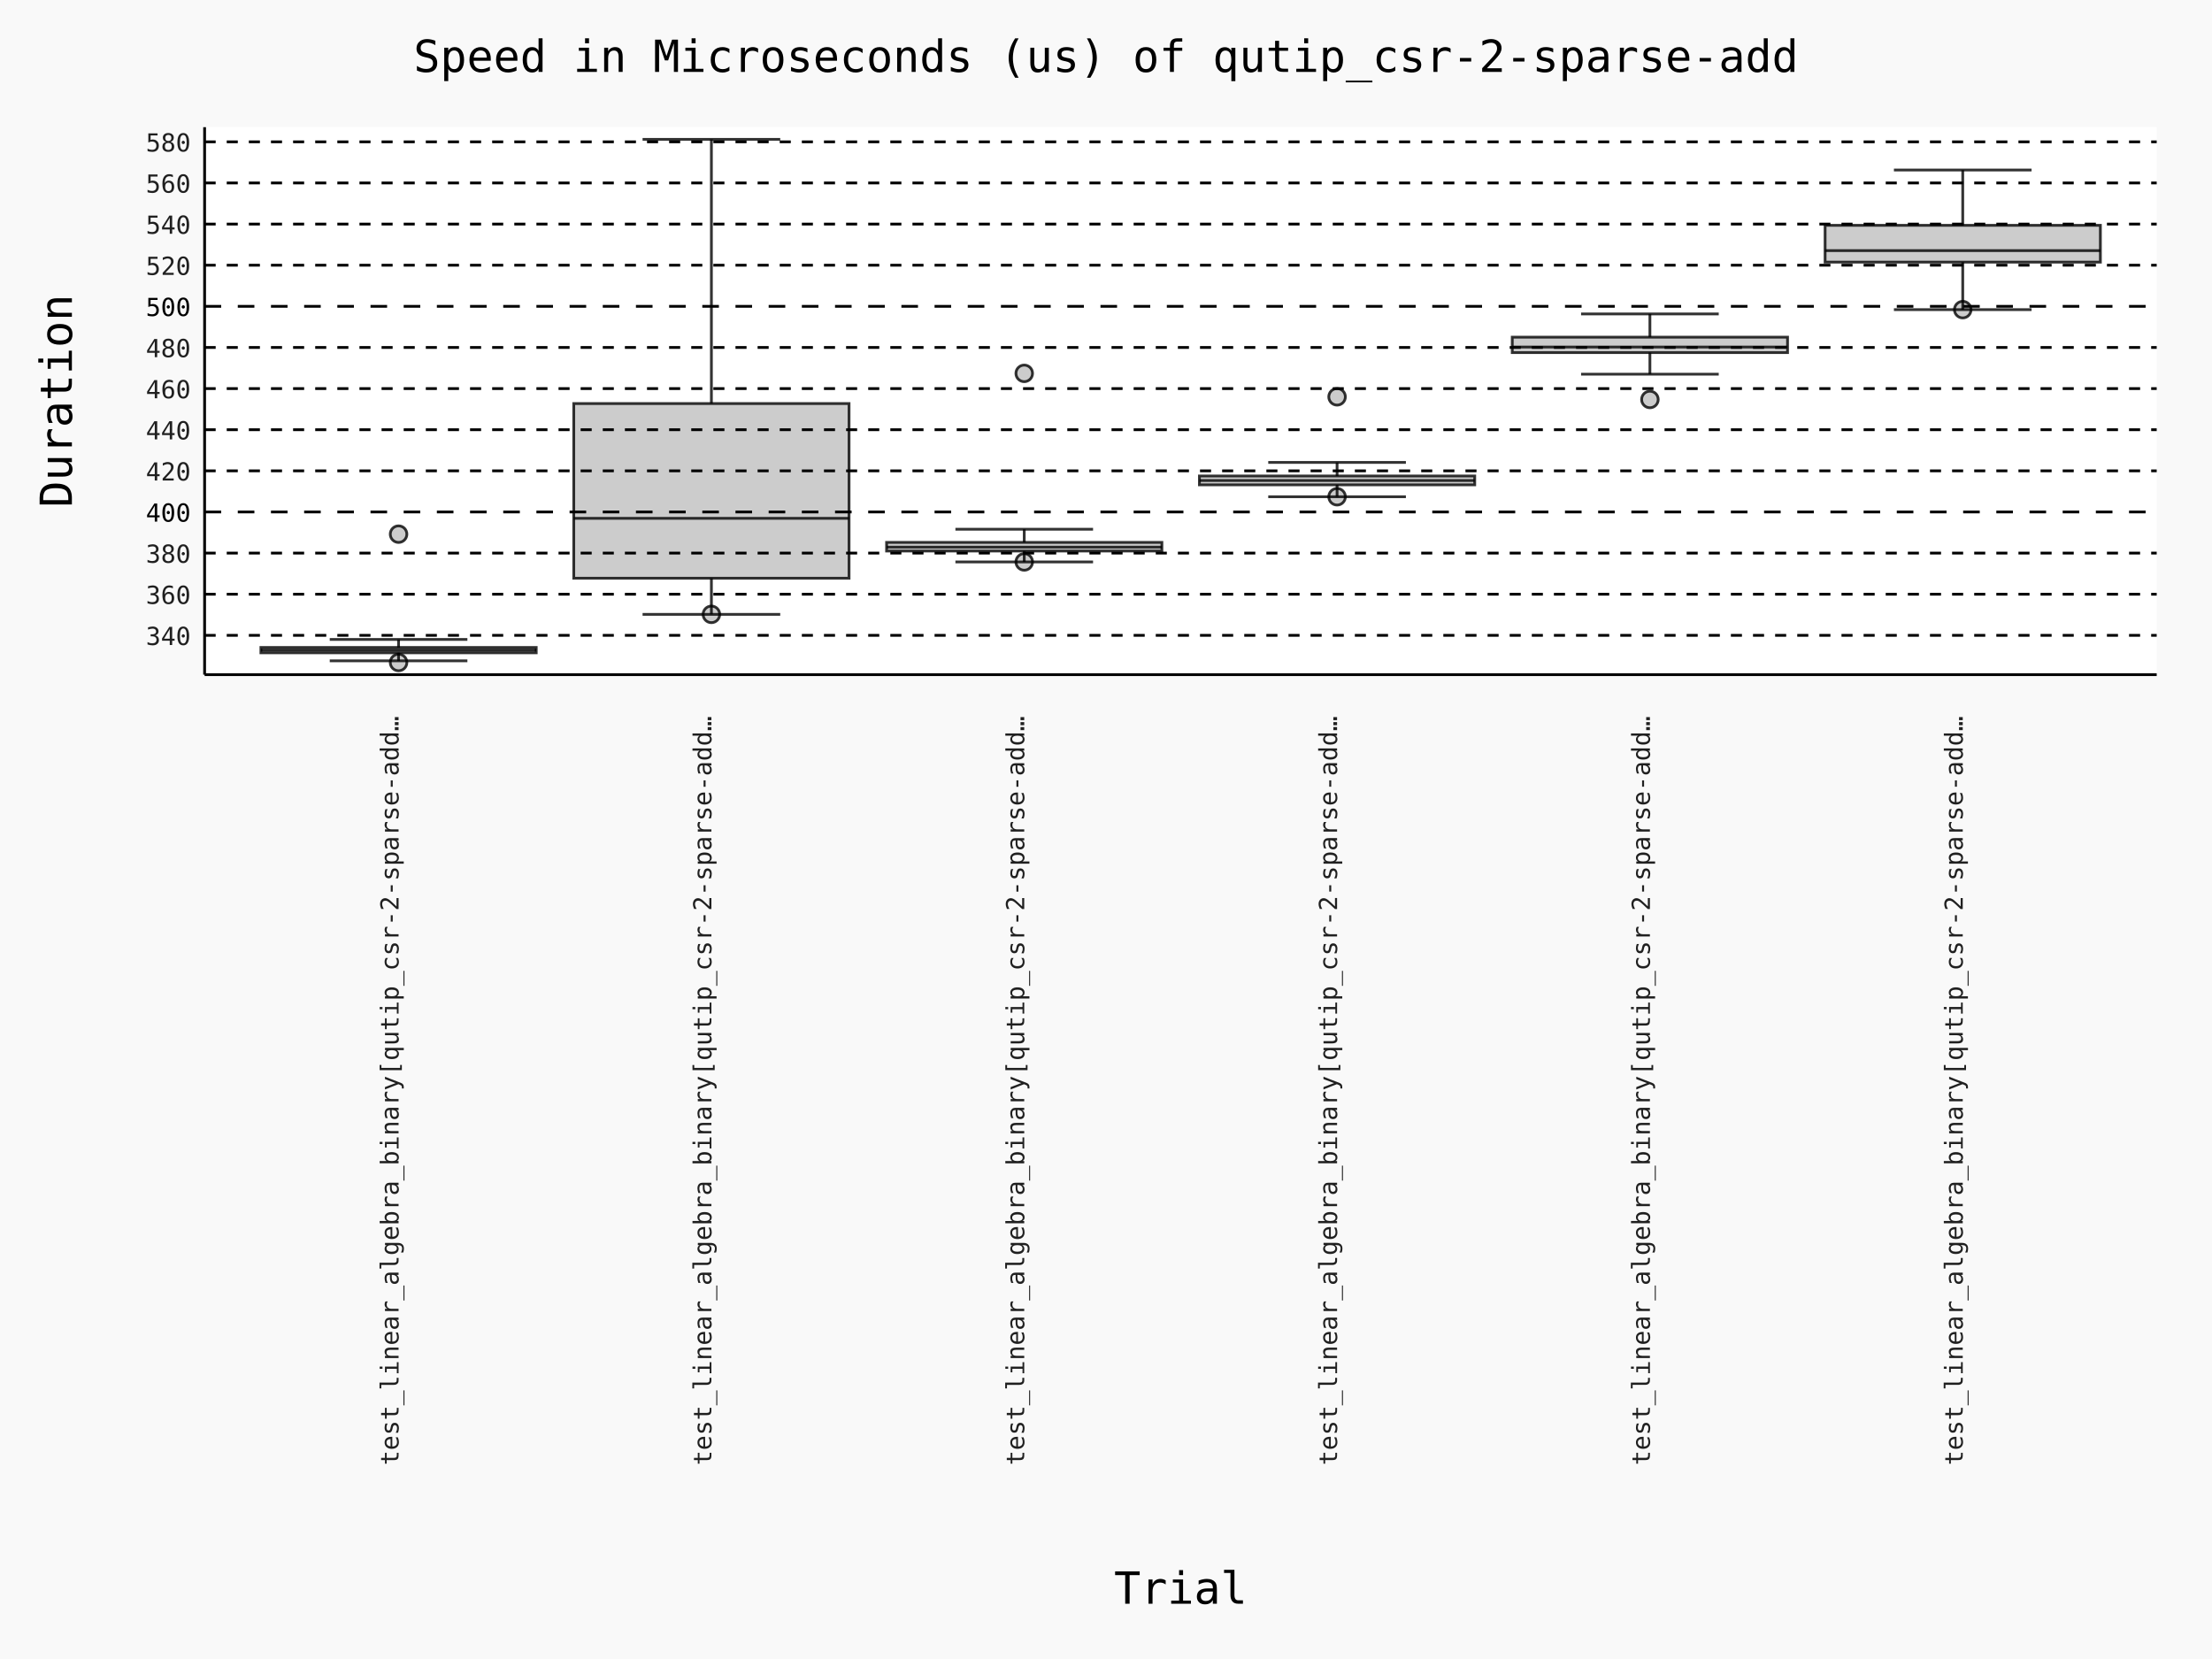
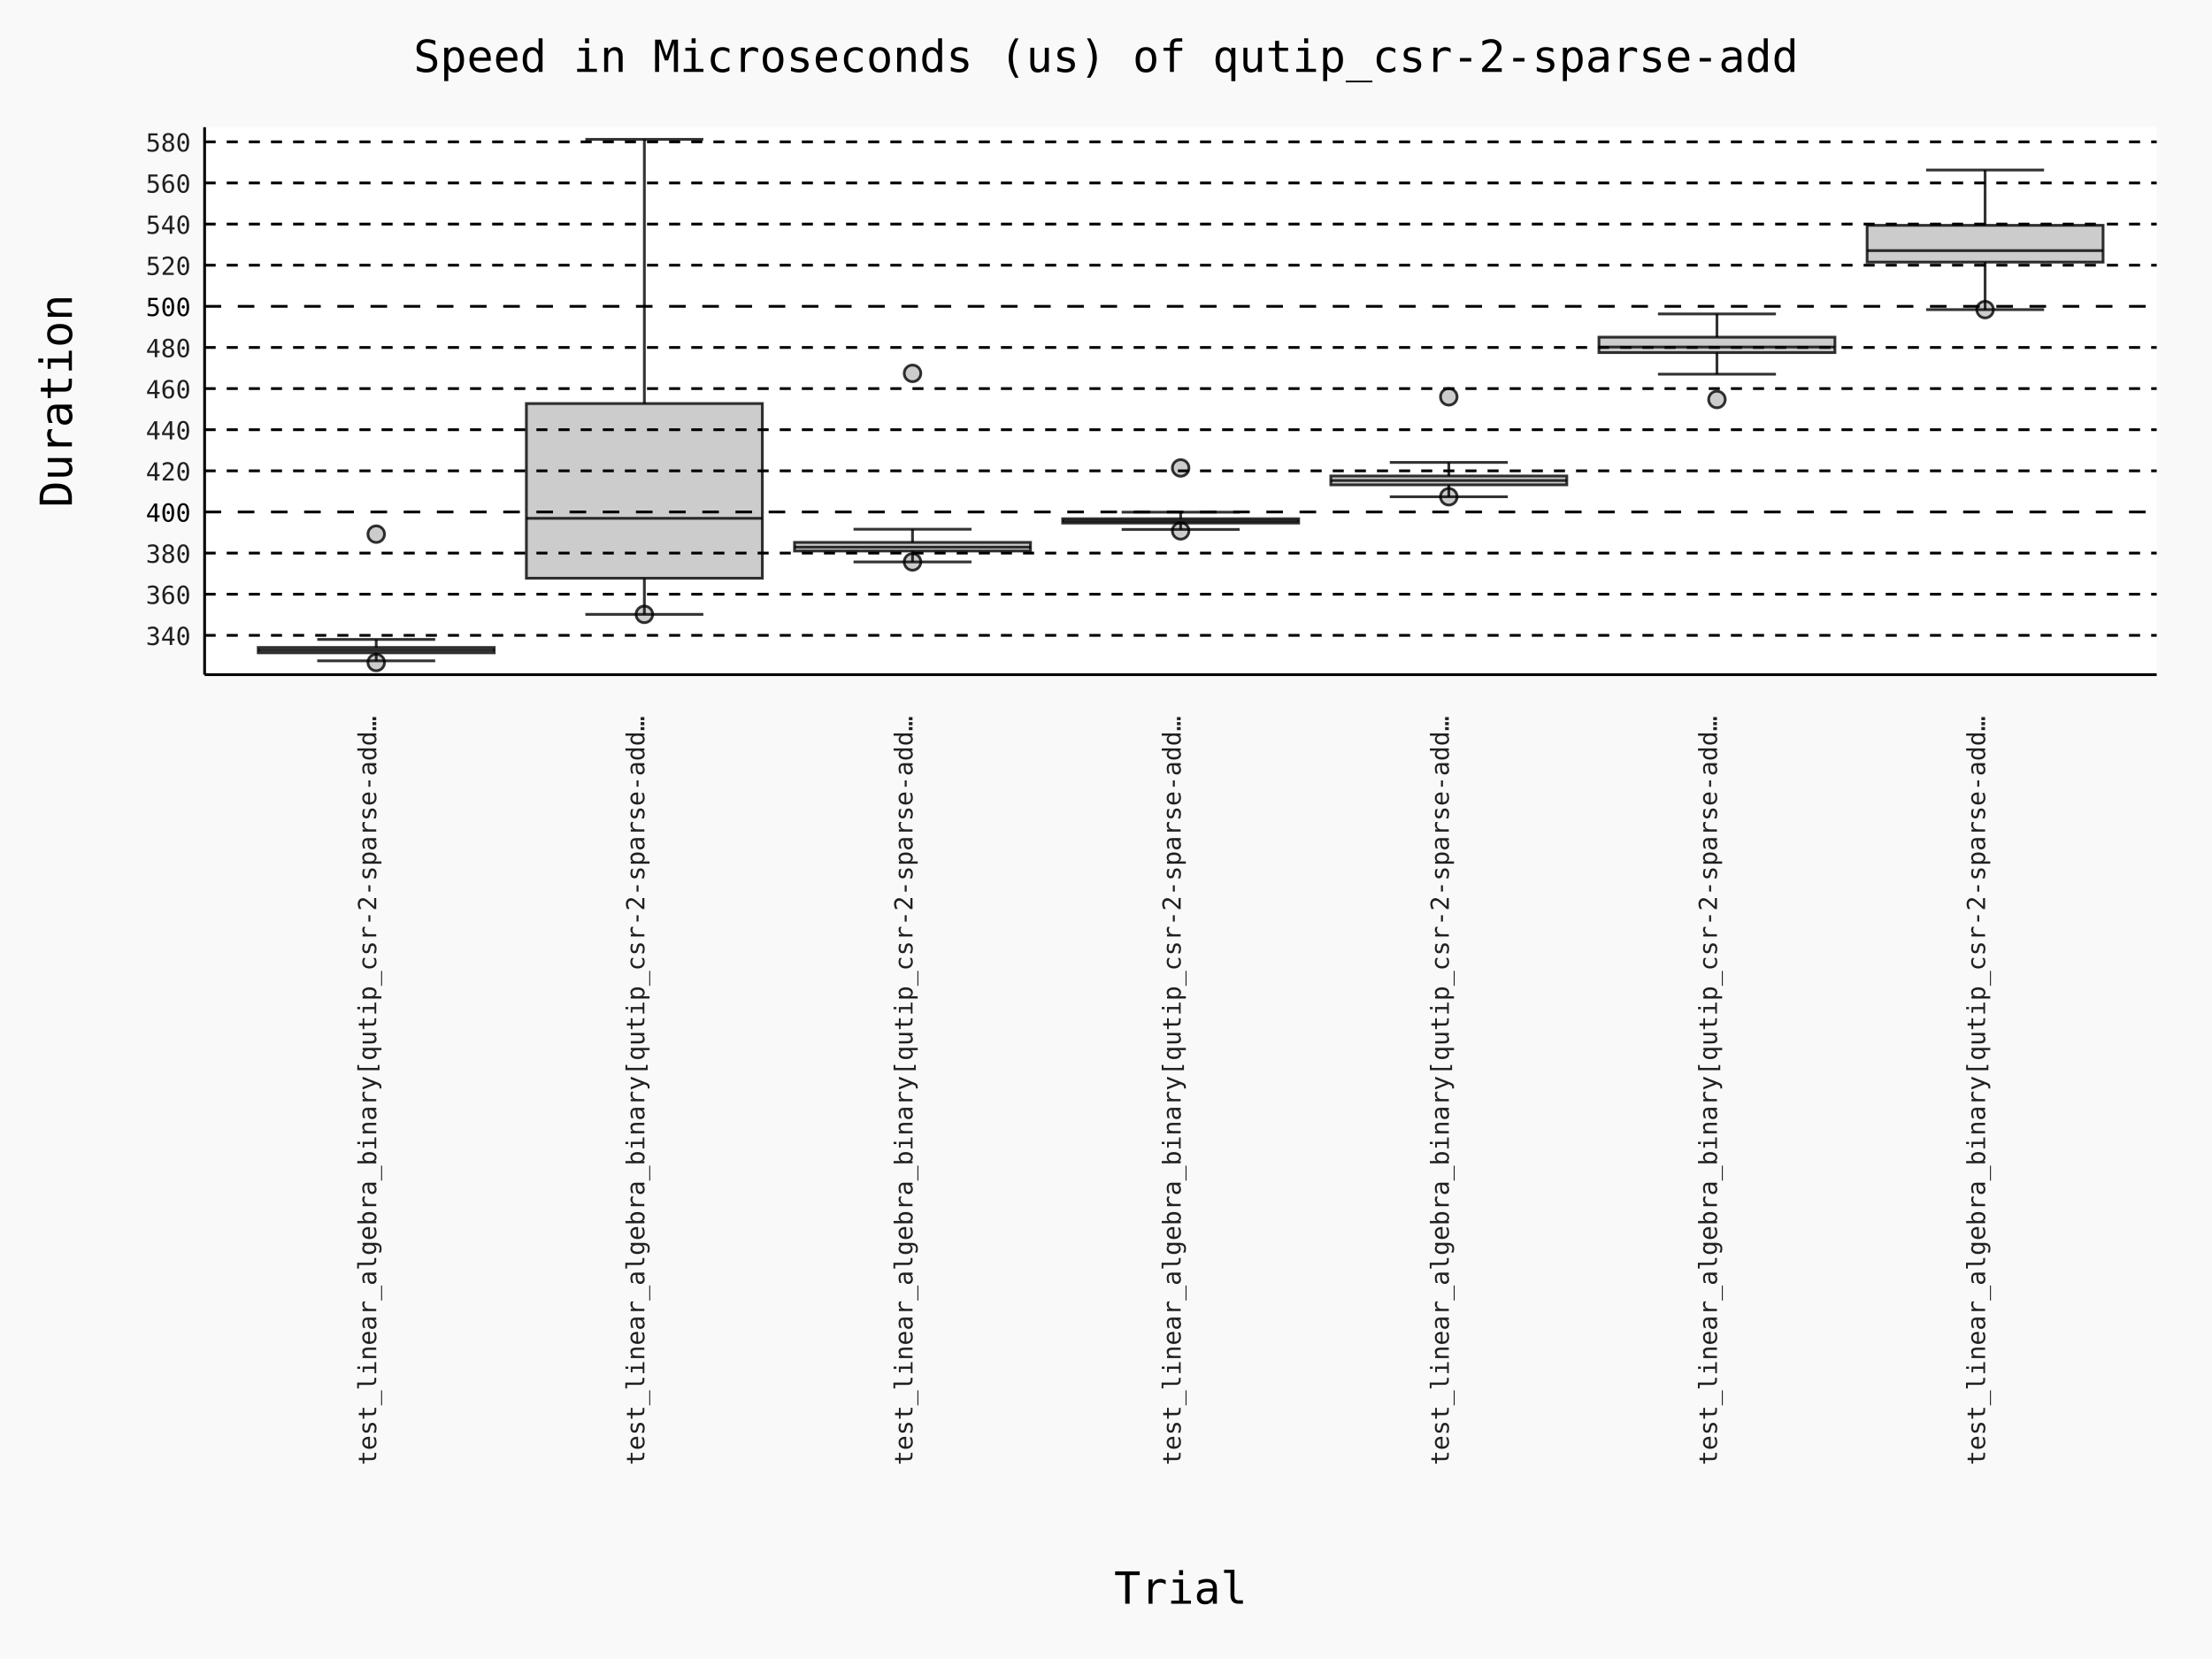
- <svg xmlns="http://www.w3.org/2000/svg" id="chart-9d473a11-0394-4cbe-93d2-a13a2c31d896" class="pygal-chart" viewBox="0 0 800 600">
+ <svg xmlns="http://www.w3.org/2000/svg" id="chart-b584444e-7921-42c3-8425-aebfb896ed5c" class="pygal-chart" viewBox="0 0 800 600">
  <defs>
-     <style type="text/css">#chart-9d473a11-0394-4cbe-93d2-a13a2c31d896{-webkit-user-select:none;-webkit-font-smoothing:antialiased;font-family:Consolas,"Deja Vu Sans Mono","Bitstream Vera Sans Mono","Courier New",monospace}#chart-9d473a11-0394-4cbe-93d2-a13a2c31d896 .title{font-family:Consolas,"Deja Vu Sans Mono","Bitstream Vera Sans Mono","Courier New",monospace;font-size:16px}#chart-9d473a11-0394-4cbe-93d2-a13a2c31d896 .legends .legend text{font-family:Consolas,"Deja Vu Sans Mono","Bitstream Vera Sans Mono","Courier New",monospace;font-size:14px}#chart-9d473a11-0394-4cbe-93d2-a13a2c31d896 .axis text{font-family:Consolas,"Deja Vu Sans Mono","Bitstream Vera Sans Mono","Courier New",monospace;font-size:10px}#chart-9d473a11-0394-4cbe-93d2-a13a2c31d896 .axis text.major{font-family:Consolas,"Deja Vu Sans Mono","Bitstream Vera Sans Mono","Courier New",monospace;font-size:10px}#chart-9d473a11-0394-4cbe-93d2-a13a2c31d896 .text-overlay text.value{font-family:Consolas,"Deja Vu Sans Mono","Bitstream Vera Sans Mono","Courier New",monospace;font-size:16px}#chart-9d473a11-0394-4cbe-93d2-a13a2c31d896 .text-overlay text.label{font-family:Consolas,"Deja Vu Sans Mono","Bitstream Vera Sans Mono","Courier New",monospace;font-size:10px}#chart-9d473a11-0394-4cbe-93d2-a13a2c31d896 .tooltip{font-family:Consolas,"Deja Vu Sans Mono","Bitstream Vera Sans Mono","Courier New",monospace;font-size:14px}#chart-9d473a11-0394-4cbe-93d2-a13a2c31d896 text.no_data{font-family:Consolas,"Deja Vu Sans Mono","Bitstream Vera Sans Mono","Courier New",monospace;font-size:64px}
- #chart-9d473a11-0394-4cbe-93d2-a13a2c31d896{background-color:rgba(249,249,249,1)}#chart-9d473a11-0394-4cbe-93d2-a13a2c31d896 path,#chart-9d473a11-0394-4cbe-93d2-a13a2c31d896 line,#chart-9d473a11-0394-4cbe-93d2-a13a2c31d896 rect,#chart-9d473a11-0394-4cbe-93d2-a13a2c31d896 circle{-webkit-transition:150ms;-moz-transition:150ms;transition:150ms}#chart-9d473a11-0394-4cbe-93d2-a13a2c31d896 .graph &gt; .background{fill:rgba(249,249,249,1)}#chart-9d473a11-0394-4cbe-93d2-a13a2c31d896 .plot &gt; .background{fill:rgba(255,255,255,1)}#chart-9d473a11-0394-4cbe-93d2-a13a2c31d896 .graph{fill:rgba(0,0,0,.87)}#chart-9d473a11-0394-4cbe-93d2-a13a2c31d896 text.no_data{fill:rgba(0,0,0,1)}#chart-9d473a11-0394-4cbe-93d2-a13a2c31d896 .title{fill:rgba(0,0,0,1)}#chart-9d473a11-0394-4cbe-93d2-a13a2c31d896 .legends .legend text{fill:rgba(0,0,0,.87)}#chart-9d473a11-0394-4cbe-93d2-a13a2c31d896 .legends .legend:hover text{fill:rgba(0,0,0,1)}#chart-9d473a11-0394-4cbe-93d2-a13a2c31d896 .axis .line{stroke:rgba(0,0,0,1)}#chart-9d473a11-0394-4cbe-93d2-a13a2c31d896 .axis .guide.line{stroke:rgba(0,0,0,.54)}#chart-9d473a11-0394-4cbe-93d2-a13a2c31d896 .axis .major.line{stroke:rgba(0,0,0,.87)}#chart-9d473a11-0394-4cbe-93d2-a13a2c31d896 .axis text.major{fill:rgba(0,0,0,1)}#chart-9d473a11-0394-4cbe-93d2-a13a2c31d896 .axis.y .guides:hover .guide.line,#chart-9d473a11-0394-4cbe-93d2-a13a2c31d896 .line-graph .axis.x .guides:hover .guide.line,#chart-9d473a11-0394-4cbe-93d2-a13a2c31d896 .stackedline-graph .axis.x .guides:hover .guide.line,#chart-9d473a11-0394-4cbe-93d2-a13a2c31d896 .xy-graph .axis.x .guides:hover .guide.line{stroke:rgba(0,0,0,1)}#chart-9d473a11-0394-4cbe-93d2-a13a2c31d896 .axis .guides:hover text{fill:rgba(0,0,0,1)}#chart-9d473a11-0394-4cbe-93d2-a13a2c31d896 .reactive{fill-opacity:.7;stroke-opacity:.8;stroke-width:1}#chart-9d473a11-0394-4cbe-93d2-a13a2c31d896 .ci{stroke:rgba(0,0,0,.87)}#chart-9d473a11-0394-4cbe-93d2-a13a2c31d896 .reactive.active,#chart-9d473a11-0394-4cbe-93d2-a13a2c31d896 .active .reactive{fill-opacity:.8;stroke-opacity:.9;stroke-width:4}#chart-9d473a11-0394-4cbe-93d2-a13a2c31d896 .ci .reactive.active{stroke-width:1.5}#chart-9d473a11-0394-4cbe-93d2-a13a2c31d896 .series text{fill:rgba(0,0,0,1)}#chart-9d473a11-0394-4cbe-93d2-a13a2c31d896 .tooltip rect{fill:rgba(255,255,255,1);stroke:rgba(0,0,0,1);-webkit-transition:opacity 150ms;-moz-transition:opacity 150ms;transition:opacity 150ms}#chart-9d473a11-0394-4cbe-93d2-a13a2c31d896 .tooltip .label{fill:rgba(0,0,0,.87)}#chart-9d473a11-0394-4cbe-93d2-a13a2c31d896 .tooltip .label{fill:rgba(0,0,0,.87)}#chart-9d473a11-0394-4cbe-93d2-a13a2c31d896 .tooltip .legend{font-size:.8em;fill:rgba(0,0,0,.54)}#chart-9d473a11-0394-4cbe-93d2-a13a2c31d896 .tooltip .x_label{font-size:.6em;fill:rgba(0,0,0,1)}#chart-9d473a11-0394-4cbe-93d2-a13a2c31d896 .tooltip .xlink{font-size:.5em;text-decoration:underline}#chart-9d473a11-0394-4cbe-93d2-a13a2c31d896 .tooltip .value{font-size:1.5em}#chart-9d473a11-0394-4cbe-93d2-a13a2c31d896 .bound{font-size:.5em}#chart-9d473a11-0394-4cbe-93d2-a13a2c31d896 .max-value{font-size:.75em;fill:rgba(0,0,0,.54)}#chart-9d473a11-0394-4cbe-93d2-a13a2c31d896 .map-element{fill:rgba(255,255,255,1);stroke:rgba(0,0,0,.54) !important}#chart-9d473a11-0394-4cbe-93d2-a13a2c31d896 .map-element .reactive{fill-opacity:inherit;stroke-opacity:inherit}#chart-9d473a11-0394-4cbe-93d2-a13a2c31d896 .color-0,#chart-9d473a11-0394-4cbe-93d2-a13a2c31d896 .color-0 a:visited{stroke:#000000;fill:#000000}#chart-9d473a11-0394-4cbe-93d2-a13a2c31d896 .color-1,#chart-9d473a11-0394-4cbe-93d2-a13a2c31d896 .color-1 a:visited{stroke:#000000;fill:#000000}#chart-9d473a11-0394-4cbe-93d2-a13a2c31d896 .color-2,#chart-9d473a11-0394-4cbe-93d2-a13a2c31d896 .color-2 a:visited{stroke:#000000;fill:#000000}#chart-9d473a11-0394-4cbe-93d2-a13a2c31d896 .color-3,#chart-9d473a11-0394-4cbe-93d2-a13a2c31d896 .color-3 a:visited{stroke:#000000;fill:#000000}#chart-9d473a11-0394-4cbe-93d2-a13a2c31d896 .color-4,#chart-9d473a11-0394-4cbe-93d2-a13a2c31d896 .color-4 a:visited{stroke:#000000;fill:#000000}#chart-9d473a11-0394-4cbe-93d2-a13a2c31d896 .color-5,#chart-9d473a11-0394-4cbe-93d2-a13a2c31d896 .color-5 a:visited{stroke:#000000;fill:#000000}#chart-9d473a11-0394-4cbe-93d2-a13a2c31d896 .text-overlay .color-0 text{fill:white}#chart-9d473a11-0394-4cbe-93d2-a13a2c31d896 .text-overlay .color-1 text{fill:white}#chart-9d473a11-0394-4cbe-93d2-a13a2c31d896 .text-overlay .color-2 text{fill:white}#chart-9d473a11-0394-4cbe-93d2-a13a2c31d896 .text-overlay .color-3 text{fill:white}#chart-9d473a11-0394-4cbe-93d2-a13a2c31d896 .text-overlay .color-4 text{fill:white}#chart-9d473a11-0394-4cbe-93d2-a13a2c31d896 .text-overlay .color-5 text{fill:white}
- #chart-9d473a11-0394-4cbe-93d2-a13a2c31d896 text.no_data{text-anchor:middle}#chart-9d473a11-0394-4cbe-93d2-a13a2c31d896 .guide.line{fill:none}#chart-9d473a11-0394-4cbe-93d2-a13a2c31d896 .centered{text-anchor:middle}#chart-9d473a11-0394-4cbe-93d2-a13a2c31d896 .title{text-anchor:middle}#chart-9d473a11-0394-4cbe-93d2-a13a2c31d896 .legends .legend text{fill-opacity:1}#chart-9d473a11-0394-4cbe-93d2-a13a2c31d896 .axis.x text{text-anchor:middle}#chart-9d473a11-0394-4cbe-93d2-a13a2c31d896 .axis.x:not(.web) text[transform]{text-anchor:start}#chart-9d473a11-0394-4cbe-93d2-a13a2c31d896 .axis.x:not(.web) text[transform].backwards{text-anchor:end}#chart-9d473a11-0394-4cbe-93d2-a13a2c31d896 .axis.y text{text-anchor:end}#chart-9d473a11-0394-4cbe-93d2-a13a2c31d896 .axis.y text[transform].backwards{text-anchor:start}#chart-9d473a11-0394-4cbe-93d2-a13a2c31d896 .axis.y2 text{text-anchor:start}#chart-9d473a11-0394-4cbe-93d2-a13a2c31d896 .axis.y2 text[transform].backwards{text-anchor:end}#chart-9d473a11-0394-4cbe-93d2-a13a2c31d896 .axis .guide.line{stroke-dasharray:4,4;stroke:black}#chart-9d473a11-0394-4cbe-93d2-a13a2c31d896 .axis .major.guide.line{stroke-dasharray:6,6;stroke:black}#chart-9d473a11-0394-4cbe-93d2-a13a2c31d896 .horizontal .axis.y .guide.line,#chart-9d473a11-0394-4cbe-93d2-a13a2c31d896 .horizontal .axis.y2 .guide.line,#chart-9d473a11-0394-4cbe-93d2-a13a2c31d896 .vertical .axis.x .guide.line{opacity:0}#chart-9d473a11-0394-4cbe-93d2-a13a2c31d896 .horizontal .axis.always_show .guide.line,#chart-9d473a11-0394-4cbe-93d2-a13a2c31d896 .vertical .axis.always_show .guide.line{opacity:1 !important}#chart-9d473a11-0394-4cbe-93d2-a13a2c31d896 .axis.y .guides:hover .guide.line,#chart-9d473a11-0394-4cbe-93d2-a13a2c31d896 .axis.y2 .guides:hover .guide.line,#chart-9d473a11-0394-4cbe-93d2-a13a2c31d896 .axis.x .guides:hover .guide.line{opacity:1}#chart-9d473a11-0394-4cbe-93d2-a13a2c31d896 .axis .guides:hover text{opacity:1}#chart-9d473a11-0394-4cbe-93d2-a13a2c31d896 .nofill{fill:none}#chart-9d473a11-0394-4cbe-93d2-a13a2c31d896 .subtle-fill{fill-opacity:.2}#chart-9d473a11-0394-4cbe-93d2-a13a2c31d896 .dot{stroke-width:1px;fill-opacity:1;stroke-opacity:1}#chart-9d473a11-0394-4cbe-93d2-a13a2c31d896 .dot.active{stroke-width:5px}#chart-9d473a11-0394-4cbe-93d2-a13a2c31d896 .dot.negative{fill:transparent}#chart-9d473a11-0394-4cbe-93d2-a13a2c31d896 text,#chart-9d473a11-0394-4cbe-93d2-a13a2c31d896 tspan{stroke:none !important}#chart-9d473a11-0394-4cbe-93d2-a13a2c31d896 .series text.active{opacity:1}#chart-9d473a11-0394-4cbe-93d2-a13a2c31d896 .tooltip rect{fill-opacity:.95;stroke-width:.5}#chart-9d473a11-0394-4cbe-93d2-a13a2c31d896 .tooltip text{fill-opacity:1}#chart-9d473a11-0394-4cbe-93d2-a13a2c31d896 .showable{visibility:hidden}#chart-9d473a11-0394-4cbe-93d2-a13a2c31d896 .showable.shown{visibility:visible}#chart-9d473a11-0394-4cbe-93d2-a13a2c31d896 .gauge-background{fill:rgba(229,229,229,1);stroke:none}#chart-9d473a11-0394-4cbe-93d2-a13a2c31d896 .bg-lines{stroke:rgba(249,249,249,1);stroke-width:2px}
+     <style type="text/css">#chart-b584444e-7921-42c3-8425-aebfb896ed5c{-webkit-user-select:none;-webkit-font-smoothing:antialiased;font-family:Consolas,"Deja Vu Sans Mono","Bitstream Vera Sans Mono","Courier New",monospace}#chart-b584444e-7921-42c3-8425-aebfb896ed5c .title{font-family:Consolas,"Deja Vu Sans Mono","Bitstream Vera Sans Mono","Courier New",monospace;font-size:16px}#chart-b584444e-7921-42c3-8425-aebfb896ed5c .legends .legend text{font-family:Consolas,"Deja Vu Sans Mono","Bitstream Vera Sans Mono","Courier New",monospace;font-size:14px}#chart-b584444e-7921-42c3-8425-aebfb896ed5c .axis text{font-family:Consolas,"Deja Vu Sans Mono","Bitstream Vera Sans Mono","Courier New",monospace;font-size:10px}#chart-b584444e-7921-42c3-8425-aebfb896ed5c .axis text.major{font-family:Consolas,"Deja Vu Sans Mono","Bitstream Vera Sans Mono","Courier New",monospace;font-size:10px}#chart-b584444e-7921-42c3-8425-aebfb896ed5c .text-overlay text.value{font-family:Consolas,"Deja Vu Sans Mono","Bitstream Vera Sans Mono","Courier New",monospace;font-size:16px}#chart-b584444e-7921-42c3-8425-aebfb896ed5c .text-overlay text.label{font-family:Consolas,"Deja Vu Sans Mono","Bitstream Vera Sans Mono","Courier New",monospace;font-size:10px}#chart-b584444e-7921-42c3-8425-aebfb896ed5c .tooltip{font-family:Consolas,"Deja Vu Sans Mono","Bitstream Vera Sans Mono","Courier New",monospace;font-size:14px}#chart-b584444e-7921-42c3-8425-aebfb896ed5c text.no_data{font-family:Consolas,"Deja Vu Sans Mono","Bitstream Vera Sans Mono","Courier New",monospace;font-size:64px}
+ #chart-b584444e-7921-42c3-8425-aebfb896ed5c{background-color:rgba(249,249,249,1)}#chart-b584444e-7921-42c3-8425-aebfb896ed5c path,#chart-b584444e-7921-42c3-8425-aebfb896ed5c line,#chart-b584444e-7921-42c3-8425-aebfb896ed5c rect,#chart-b584444e-7921-42c3-8425-aebfb896ed5c circle{-webkit-transition:150ms;-moz-transition:150ms;transition:150ms}#chart-b584444e-7921-42c3-8425-aebfb896ed5c .graph &gt; .background{fill:rgba(249,249,249,1)}#chart-b584444e-7921-42c3-8425-aebfb896ed5c .plot &gt; .background{fill:rgba(255,255,255,1)}#chart-b584444e-7921-42c3-8425-aebfb896ed5c .graph{fill:rgba(0,0,0,.87)}#chart-b584444e-7921-42c3-8425-aebfb896ed5c text.no_data{fill:rgba(0,0,0,1)}#chart-b584444e-7921-42c3-8425-aebfb896ed5c .title{fill:rgba(0,0,0,1)}#chart-b584444e-7921-42c3-8425-aebfb896ed5c .legends .legend text{fill:rgba(0,0,0,.87)}#chart-b584444e-7921-42c3-8425-aebfb896ed5c .legends .legend:hover text{fill:rgba(0,0,0,1)}#chart-b584444e-7921-42c3-8425-aebfb896ed5c .axis .line{stroke:rgba(0,0,0,1)}#chart-b584444e-7921-42c3-8425-aebfb896ed5c .axis .guide.line{stroke:rgba(0,0,0,.54)}#chart-b584444e-7921-42c3-8425-aebfb896ed5c .axis .major.line{stroke:rgba(0,0,0,.87)}#chart-b584444e-7921-42c3-8425-aebfb896ed5c .axis text.major{fill:rgba(0,0,0,1)}#chart-b584444e-7921-42c3-8425-aebfb896ed5c .axis.y .guides:hover .guide.line,#chart-b584444e-7921-42c3-8425-aebfb896ed5c .line-graph .axis.x .guides:hover .guide.line,#chart-b584444e-7921-42c3-8425-aebfb896ed5c .stackedline-graph .axis.x .guides:hover .guide.line,#chart-b584444e-7921-42c3-8425-aebfb896ed5c .xy-graph .axis.x .guides:hover .guide.line{stroke:rgba(0,0,0,1)}#chart-b584444e-7921-42c3-8425-aebfb896ed5c .axis .guides:hover text{fill:rgba(0,0,0,1)}#chart-b584444e-7921-42c3-8425-aebfb896ed5c .reactive{fill-opacity:.7;stroke-opacity:.8;stroke-width:1}#chart-b584444e-7921-42c3-8425-aebfb896ed5c .ci{stroke:rgba(0,0,0,.87)}#chart-b584444e-7921-42c3-8425-aebfb896ed5c .reactive.active,#chart-b584444e-7921-42c3-8425-aebfb896ed5c .active .reactive{fill-opacity:.8;stroke-opacity:.9;stroke-width:4}#chart-b584444e-7921-42c3-8425-aebfb896ed5c .ci .reactive.active{stroke-width:1.5}#chart-b584444e-7921-42c3-8425-aebfb896ed5c .series text{fill:rgba(0,0,0,1)}#chart-b584444e-7921-42c3-8425-aebfb896ed5c .tooltip rect{fill:rgba(255,255,255,1);stroke:rgba(0,0,0,1);-webkit-transition:opacity 150ms;-moz-transition:opacity 150ms;transition:opacity 150ms}#chart-b584444e-7921-42c3-8425-aebfb896ed5c .tooltip .label{fill:rgba(0,0,0,.87)}#chart-b584444e-7921-42c3-8425-aebfb896ed5c .tooltip .label{fill:rgba(0,0,0,.87)}#chart-b584444e-7921-42c3-8425-aebfb896ed5c .tooltip .legend{font-size:.8em;fill:rgba(0,0,0,.54)}#chart-b584444e-7921-42c3-8425-aebfb896ed5c .tooltip .x_label{font-size:.6em;fill:rgba(0,0,0,1)}#chart-b584444e-7921-42c3-8425-aebfb896ed5c .tooltip .xlink{font-size:.5em;text-decoration:underline}#chart-b584444e-7921-42c3-8425-aebfb896ed5c .tooltip .value{font-size:1.5em}#chart-b584444e-7921-42c3-8425-aebfb896ed5c .bound{font-size:.5em}#chart-b584444e-7921-42c3-8425-aebfb896ed5c .max-value{font-size:.75em;fill:rgba(0,0,0,.54)}#chart-b584444e-7921-42c3-8425-aebfb896ed5c .map-element{fill:rgba(255,255,255,1);stroke:rgba(0,0,0,.54) !important}#chart-b584444e-7921-42c3-8425-aebfb896ed5c .map-element .reactive{fill-opacity:inherit;stroke-opacity:inherit}#chart-b584444e-7921-42c3-8425-aebfb896ed5c .color-0,#chart-b584444e-7921-42c3-8425-aebfb896ed5c .color-0 a:visited{stroke:#000000;fill:#000000}#chart-b584444e-7921-42c3-8425-aebfb896ed5c .color-1,#chart-b584444e-7921-42c3-8425-aebfb896ed5c .color-1 a:visited{stroke:#000000;fill:#000000}#chart-b584444e-7921-42c3-8425-aebfb896ed5c .color-2,#chart-b584444e-7921-42c3-8425-aebfb896ed5c .color-2 a:visited{stroke:#000000;fill:#000000}#chart-b584444e-7921-42c3-8425-aebfb896ed5c .color-3,#chart-b584444e-7921-42c3-8425-aebfb896ed5c .color-3 a:visited{stroke:#000000;fill:#000000}#chart-b584444e-7921-42c3-8425-aebfb896ed5c .color-4,#chart-b584444e-7921-42c3-8425-aebfb896ed5c .color-4 a:visited{stroke:#000000;fill:#000000}#chart-b584444e-7921-42c3-8425-aebfb896ed5c .color-5,#chart-b584444e-7921-42c3-8425-aebfb896ed5c .color-5 a:visited{stroke:#000000;fill:#000000}#chart-b584444e-7921-42c3-8425-aebfb896ed5c .color-6,#chart-b584444e-7921-42c3-8425-aebfb896ed5c .color-6 a:visited{stroke:#000000;fill:#000000}#chart-b584444e-7921-42c3-8425-aebfb896ed5c .text-overlay .color-0 text{fill:white}#chart-b584444e-7921-42c3-8425-aebfb896ed5c .text-overlay .color-1 text{fill:white}#chart-b584444e-7921-42c3-8425-aebfb896ed5c .text-overlay .color-2 text{fill:white}#chart-b584444e-7921-42c3-8425-aebfb896ed5c .text-overlay .color-3 text{fill:white}#chart-b584444e-7921-42c3-8425-aebfb896ed5c .text-overlay .color-4 text{fill:white}#chart-b584444e-7921-42c3-8425-aebfb896ed5c .text-overlay .color-5 text{fill:white}#chart-b584444e-7921-42c3-8425-aebfb896ed5c .text-overlay .color-6 text{fill:white}
+ #chart-b584444e-7921-42c3-8425-aebfb896ed5c text.no_data{text-anchor:middle}#chart-b584444e-7921-42c3-8425-aebfb896ed5c .guide.line{fill:none}#chart-b584444e-7921-42c3-8425-aebfb896ed5c .centered{text-anchor:middle}#chart-b584444e-7921-42c3-8425-aebfb896ed5c .title{text-anchor:middle}#chart-b584444e-7921-42c3-8425-aebfb896ed5c .legends .legend text{fill-opacity:1}#chart-b584444e-7921-42c3-8425-aebfb896ed5c .axis.x text{text-anchor:middle}#chart-b584444e-7921-42c3-8425-aebfb896ed5c .axis.x:not(.web) text[transform]{text-anchor:start}#chart-b584444e-7921-42c3-8425-aebfb896ed5c .axis.x:not(.web) text[transform].backwards{text-anchor:end}#chart-b584444e-7921-42c3-8425-aebfb896ed5c .axis.y text{text-anchor:end}#chart-b584444e-7921-42c3-8425-aebfb896ed5c .axis.y text[transform].backwards{text-anchor:start}#chart-b584444e-7921-42c3-8425-aebfb896ed5c .axis.y2 text{text-anchor:start}#chart-b584444e-7921-42c3-8425-aebfb896ed5c .axis.y2 text[transform].backwards{text-anchor:end}#chart-b584444e-7921-42c3-8425-aebfb896ed5c .axis .guide.line{stroke-dasharray:4,4;stroke:black}#chart-b584444e-7921-42c3-8425-aebfb896ed5c .axis .major.guide.line{stroke-dasharray:6,6;stroke:black}#chart-b584444e-7921-42c3-8425-aebfb896ed5c .horizontal .axis.y .guide.line,#chart-b584444e-7921-42c3-8425-aebfb896ed5c .horizontal .axis.y2 .guide.line,#chart-b584444e-7921-42c3-8425-aebfb896ed5c .vertical .axis.x .guide.line{opacity:0}#chart-b584444e-7921-42c3-8425-aebfb896ed5c .horizontal .axis.always_show .guide.line,#chart-b584444e-7921-42c3-8425-aebfb896ed5c .vertical .axis.always_show .guide.line{opacity:1 !important}#chart-b584444e-7921-42c3-8425-aebfb896ed5c .axis.y .guides:hover .guide.line,#chart-b584444e-7921-42c3-8425-aebfb896ed5c .axis.y2 .guides:hover .guide.line,#chart-b584444e-7921-42c3-8425-aebfb896ed5c .axis.x .guides:hover .guide.line{opacity:1}#chart-b584444e-7921-42c3-8425-aebfb896ed5c .axis .guides:hover text{opacity:1}#chart-b584444e-7921-42c3-8425-aebfb896ed5c .nofill{fill:none}#chart-b584444e-7921-42c3-8425-aebfb896ed5c .subtle-fill{fill-opacity:.2}#chart-b584444e-7921-42c3-8425-aebfb896ed5c .dot{stroke-width:1px;fill-opacity:1;stroke-opacity:1}#chart-b584444e-7921-42c3-8425-aebfb896ed5c .dot.active{stroke-width:5px}#chart-b584444e-7921-42c3-8425-aebfb896ed5c .dot.negative{fill:transparent}#chart-b584444e-7921-42c3-8425-aebfb896ed5c text,#chart-b584444e-7921-42c3-8425-aebfb896ed5c tspan{stroke:none !important}#chart-b584444e-7921-42c3-8425-aebfb896ed5c .series text.active{opacity:1}#chart-b584444e-7921-42c3-8425-aebfb896ed5c .tooltip rect{fill-opacity:.95;stroke-width:.5}#chart-b584444e-7921-42c3-8425-aebfb896ed5c .tooltip text{fill-opacity:1}#chart-b584444e-7921-42c3-8425-aebfb896ed5c .showable{visibility:hidden}#chart-b584444e-7921-42c3-8425-aebfb896ed5c .showable.shown{visibility:visible}#chart-b584444e-7921-42c3-8425-aebfb896ed5c .gauge-background{fill:rgba(229,229,229,1);stroke:none}#chart-b584444e-7921-42c3-8425-aebfb896ed5c .bg-lines{stroke:rgba(249,249,249,1);stroke-width:2px}
.tooltip .value{font-size:1em !important}.axis text{font-size:9px !important}</style>
  </defs>
  <g class="graph custombox-graph vertical">
    <rect x="0" y="0" width="800" height="600" class="background" />
    <g transform="translate(74, 46)" class="plot">
      <rect x="0" y="0" width="706.0" height="198.0" class="background" />
      <g class="axis y always_show">
        <path d="M0 198 h706" class="line" />
        <g class="guides">
          <path d="M0 183.781 h706" class="guide line" />
          <text x="-5" y="187.281" class="">340</text>
        </g>
        <g class="guides">
          <path d="M0 168.907 h706" class="guide line" />
          <text x="-5" y="172.407" class="">360</text>
        </g>
        <g class="guides">
          <path d="M0 154.033 h706" class="guide line" />
          <text x="-5" y="157.533" class="">380</text>
        </g>
        <g class="guides">
          <path d="M0 139.159 h706" class="major guide line" />
          <text x="-5" y="142.659" class="major">400</text>
        </g>
        <g class="guides">
          <path d="M0 124.285 h706" class="guide line" />
          <text x="-5" y="127.785" class="">420</text>
        </g>
        <g class="guides">
          <path d="M0 109.412 h706" class="guide line" />
          <text x="-5" y="112.912" class="">440</text>
        </g>
        <g class="guides">
          <path d="M0 94.538 h706" class="guide line" />
          <text x="-5" y="98.038" class="">460</text>
        </g>
        <g class="guides">
          <path d="M0 79.664 h706" class="guide line" />
          <text x="-5" y="83.164" class="">480</text>
        </g>
        <g class="guides">
          <path d="M0 64.79 h706" class="major guide line" />
          <text x="-5" y="68.29" class="major">500</text>
        </g>
        <g class="guides">
          <path d="M0 49.916 h706" class="guide line" />
          <text x="-5" y="53.416" class="">520</text>
        </g>
        <g class="guides">
          <path d="M0 35.043 h706" class="guide line" />
          <text x="-5" y="38.543" class="">540</text>
        </g>
        <g class="guides">
          <path d="M0 20.169 h706" class="guide line" />
          <text x="-5" y="23.669" class="">560</text>
        </g>
        <g class="guides">
          <path d="M0 5.295 h706" class="guide line" />
          <text x="-5" y="8.795" class="">580</text>
        </g>
      </g>
      <g class="axis x">
        <path d="M0 0 v198" class="line" />
        <g class="guides">
-           <path d="M70.147 0 v198" class="guide line" />
-           <text x="70.147" y="213.0" class="backwards" transform="rotate(270 70.14744 213)">test_linear_algebra_binary[qutip_csr-2-sparse-add…</text>
-         </g>
-         <g class="guides">
-           <path d="M183.288 0 v198" class="guide line" />
-           <text x="183.288" y="213.0" class="backwards" transform="rotate(270 183.2885 213)">test_linear_algebra_binary[qutip_csr-2-sparse-add…</text>
-         </g>
-         <g class="guides">
-           <path d="M296.429 0 v198" class="guide line" />
-           <text x="296.429" y="213.0" class="backwards" transform="rotate(270 296.4295 213)">test_linear_algebra_binary[qutip_csr-2-sparse-add…</text>
-         </g>
-         <g class="guides">
-           <path d="M409.571 0 v198" class="guide line" />
-           <text x="409.571" y="213.0" class="backwards" transform="rotate(270 409.5705 213)">test_linear_algebra_binary[qutip_csr-2-sparse-add…</text>
-         </g>
-         <g class="guides">
-           <path d="M522.712 0 v198" class="guide line" />
-           <text x="522.712" y="213.0" class="backwards" transform="rotate(270 522.7115 213)">test_linear_algebra_binary[qutip_csr-2-sparse-add…</text>
-         </g>
-         <g class="guides">
-           <path d="M635.853 0 v198" class="guide line" />
-           <text x="635.853" y="213.0" class="backwards" transform="rotate(270 635.8526 213)">test_linear_algebra_binary[qutip_csr-2-sparse-add…</text>
+           <path d="M62.066 0 v198" class="guide line" />
+           <text x="62.066" y="213.0" class="backwards" transform="rotate(270 62.06593 213)">test_linear_algebra_binary[qutip_csr-2-sparse-add…</text>
+         </g>
+         <g class="guides">
+           <path d="M159.044 0 v198" class="guide line" />
+           <text x="159.044" y="213.0" class="backwards" transform="rotate(270 159.044 213)">test_linear_algebra_binary[qutip_csr-2-sparse-add…</text>
+         </g>
+         <g class="guides">
+           <path d="M256.022 0 v198" class="guide line" />
+           <text x="256.022" y="213.0" class="backwards" transform="rotate(270 256.022 213)">test_linear_algebra_binary[qutip_csr-2-sparse-add…</text>
+         </g>
+         <g class="guides">
+           <path d="M353 0 v198" class="guide line" />
+           <text x="353.0" y="213.0" class="backwards" transform="rotate(270 353 213)">test_linear_algebra_binary[qutip_csr-2-sparse-add…</text>
+         </g>
+         <g class="guides">
+           <path d="M449.978 0 v198" class="guide line" />
+           <text x="449.978" y="213.0" class="backwards" transform="rotate(270 449.978 213)">test_linear_algebra_binary[qutip_csr-2-sparse-add…</text>
+         </g>
+         <g class="guides">
+           <path d="M546.956 0 v198" class="guide line" />
+           <text x="546.956" y="213.0" class="backwards" transform="rotate(270 546.956 213)">test_linear_algebra_binary[qutip_csr-2-sparse-add…</text>
+         </g>
+         <g class="guides">
+           <path d="M643.934 0 v198" class="guide line" />
+           <text x="643.934" y="213.0" class="backwards" transform="rotate(270 643.9341 213)">test_linear_algebra_binary[qutip_csr-2-sparse-add…</text>
        </g>
      </g>
      <g class="series serie-0 color-0">
        <g class="boxes">
          <g class="box">
-             <path stroke-width="3" d="M45.256 192.997 L95.038 192.997" class="reactive tooltip-trigger" />
-             <path stroke-width="3" d="M20.365 189.13 L119.929 189.13" class="reactive tooltip-trigger" />
-             <path stroke-width="3" d="M45.256 185.263 L95.038 185.263" class="reactive tooltip-trigger" />
-             <path stroke-width="2" d="M70.147 192.997 L70.147 190.098" class="reactive tooltip-trigger" />
-             <path stroke-width="2" d="M70.147 185.263 L70.147 188.164" class="reactive tooltip-trigger" />
-             <rect x="20.365" y="188.164" height="1.934" width="99.564" class="subtle-fill reactive tooltip-trigger" />
-             <circle cx="70.147" cy="193.592" r="3" class="subtle-fill reactive tooltip-trigger" />
-             <circle cx="70.147" cy="147.185" r="3" class="subtle-fill reactive tooltip-trigger" />
+             <path stroke-width="3" d="M40.731 192.997 L83.401 192.997" class="reactive tooltip-trigger" />
+             <path stroke-width="3" d="M19.396 189.13 L104.736 189.13" class="reactive tooltip-trigger" />
+             <path stroke-width="3" d="M40.731 185.263 L83.401 185.263" class="reactive tooltip-trigger" />
+             <path stroke-width="2" d="M62.066 192.997 L62.066 190.098" class="reactive tooltip-trigger" />
+             <path stroke-width="2" d="M62.066 185.263 L62.066 188.164" class="reactive tooltip-trigger" />
+             <rect x="19.396" y="188.164" height="1.934" width="85.341" class="subtle-fill reactive tooltip-trigger" />
+             <circle cx="62.066" cy="193.592" r="3" class="subtle-fill reactive tooltip-trigger" />
+             <circle cx="62.066" cy="147.185" r="3" class="subtle-fill reactive tooltip-trigger" />
          </g>
        </g>
      </g>
      <g class="series serie-1 color-1">
        <g class="boxes">
          <g class="box">
-             <path stroke-width="3" d="M158.397 176.194 L208.179 176.194" class="reactive tooltip-trigger" />
-             <path stroke-width="3" d="M133.506 141.462 L233.071 141.462" class="reactive tooltip-trigger" />
-             <path stroke-width="3" d="M158.397 4.4 L208.179 4.4" class="reactive tooltip-trigger" />
-             <path stroke-width="2" d="M183.288 176.194 L183.288 163.123" class="reactive tooltip-trigger" />
-             <path stroke-width="2" d="M183.288 4.4 L183.288 99.946" class="reactive tooltip-trigger" />
-             <rect x="133.506" y="99.946" height="63.177" width="99.564" class="subtle-fill reactive tooltip-trigger" />
-             <circle cx="183.288" cy="176.194" r="3" class="subtle-fill reactive tooltip-trigger" />
-             <circle cx="183.288" cy="-2987.931" r="3" class="subtle-fill reactive tooltip-trigger" />
+             <path stroke-width="3" d="M137.709 176.194 L180.379 176.194" class="reactive tooltip-trigger" />
+             <path stroke-width="3" d="M116.374 141.462 L201.714 141.462" class="reactive tooltip-trigger" />
+             <path stroke-width="3" d="M137.709 4.4 L180.379 4.4" class="reactive tooltip-trigger" />
+             <path stroke-width="2" d="M159.044 176.194 L159.044 163.123" class="reactive tooltip-trigger" />
+             <path stroke-width="2" d="M159.044 4.4 L159.044 99.946" class="reactive tooltip-trigger" />
+             <rect x="116.374" y="99.946" height="63.177" width="85.341" class="subtle-fill reactive tooltip-trigger" />
+             <circle cx="159.044" cy="176.194" r="3" class="subtle-fill reactive tooltip-trigger" />
+             <circle cx="159.044" cy="-2987.931" r="3" class="subtle-fill reactive tooltip-trigger" />
          </g>
        </g>
      </g>
      <g class="series serie-2 color-2">
        <g class="boxes">
          <g class="box">
-             <path stroke-width="3" d="M271.538 157.23 L321.321 157.23" class="reactive tooltip-trigger" />
-             <path stroke-width="3" d="M246.647 151.876 L346.212 151.876" class="reactive tooltip-trigger" />
-             <path stroke-width="3" d="M271.538 145.406 L321.321 145.406" class="reactive tooltip-trigger" />
-             <path stroke-width="2" d="M296.429 157.23 L296.429 153.289" class="reactive tooltip-trigger" />
-             <path stroke-width="2" d="M296.429 145.406 L296.429 150.165" class="reactive tooltip-trigger" />
-             <rect x="246.647" y="150.165" height="3.123" width="99.564" class="subtle-fill reactive tooltip-trigger" />
-             <circle cx="296.429" cy="157.23" r="3" class="subtle-fill reactive tooltip-trigger" />
-             <circle cx="296.429" cy="89.034" r="3" class="subtle-fill reactive tooltip-trigger" />
+             <path stroke-width="3" d="M234.687 157.23 L277.357 157.23" class="reactive tooltip-trigger" />
+             <path stroke-width="3" d="M213.352 151.876 L298.692 151.876" class="reactive tooltip-trigger" />
+             <path stroke-width="3" d="M234.687 145.406 L277.357 145.406" class="reactive tooltip-trigger" />
+             <path stroke-width="2" d="M256.022 157.23 L256.022 153.289" class="reactive tooltip-trigger" />
+             <path stroke-width="2" d="M256.022 145.406 L256.022 150.165" class="reactive tooltip-trigger" />
+             <rect x="213.352" y="150.165" height="3.123" width="85.341" class="subtle-fill reactive tooltip-trigger" />
+             <circle cx="256.022" cy="157.23" r="3" class="subtle-fill reactive tooltip-trigger" />
+             <circle cx="256.022" cy="89.034" r="3" class="subtle-fill reactive tooltip-trigger" />
          </g>
        </g>
      </g>
      <g class="series serie-3 color-3">
        <g class="boxes">
          <g class="box">
-             <path stroke-width="3" d="M384.679 133.659 L434.462 133.659" class="reactive tooltip-trigger" />
-             <path stroke-width="3" d="M359.788 127.784 L459.353 127.784" class="reactive tooltip-trigger" />
-             <path stroke-width="3" d="M384.679 121.239 L434.462 121.239" class="reactive tooltip-trigger" />
-             <path stroke-width="2" d="M409.571 133.659 L409.571 129.346" class="reactive tooltip-trigger" />
-             <path stroke-width="2" d="M409.571 121.239 L409.571 126.148" class="reactive tooltip-trigger" />
-             <rect x="359.788" y="126.148" height="3.198" width="99.564" class="subtle-fill reactive tooltip-trigger" />
-             <circle cx="409.571" cy="133.659" r="3" class="subtle-fill reactive tooltip-trigger" />
-             <circle cx="409.571" cy="97.516" r="3" class="subtle-fill reactive tooltip-trigger" />
+             <path stroke-width="3" d="M331.665 145.481 L374.335 145.481" class="reactive tooltip-trigger" />
+             <path stroke-width="3" d="M310.33 142.432 L395.67 142.432" class="reactive tooltip-trigger" />
+             <path stroke-width="3" d="M331.665 139.234 L374.335 139.234" class="reactive tooltip-trigger" />
+             <path stroke-width="2" d="M353 145.481 L353 143.176" class="reactive tooltip-trigger" />
+             <path stroke-width="2" d="M353 139.234 L353 141.614" class="reactive tooltip-trigger" />
+             <rect x="310.33" y="141.614" height="1.562" width="85.341" class="subtle-fill reactive tooltip-trigger" />
+             <circle cx="353.0" cy="146.001" r="3" class="subtle-fill reactive tooltip-trigger" />
+             <circle cx="353.0" cy="123.245" r="3" class="subtle-fill reactive tooltip-trigger" />
          </g>
        </g>
      </g>
      <g class="series serie-4 color-4">
        <g class="boxes">
          <g class="box">
-             <path stroke-width="3" d="M497.821 89.33 L547.603 89.33" class="reactive tooltip-trigger" />
-             <path stroke-width="3" d="M472.929 79.513 L572.494 79.513" class="reactive tooltip-trigger" />
-             <path stroke-width="3" d="M497.821 67.54 L547.603 67.54" class="reactive tooltip-trigger" />
-             <path stroke-width="2" d="M522.712 89.33 L522.712 81.521" class="reactive tooltip-trigger" />
-             <path stroke-width="2" d="M522.712 67.54 L522.712 75.943" class="reactive tooltip-trigger" />
-             <rect x="472.929" y="75.943" height="5.578" width="99.564" class="subtle-fill reactive tooltip-trigger" />
-             <circle cx="522.712" cy="98.477" r="3" class="subtle-fill reactive tooltip-trigger" />
-             <circle cx="522.712" cy="-3703.958" r="3" class="subtle-fill reactive tooltip-trigger" />
+             <path stroke-width="3" d="M428.643 133.659 L471.313 133.659" class="reactive tooltip-trigger" />
+             <path stroke-width="3" d="M407.308 127.784 L492.648 127.784" class="reactive tooltip-trigger" />
+             <path stroke-width="3" d="M428.643 121.239 L471.313 121.239" class="reactive tooltip-trigger" />
+             <path stroke-width="2" d="M449.978 133.659 L449.978 129.346" class="reactive tooltip-trigger" />
+             <path stroke-width="2" d="M449.978 121.239 L449.978 126.148" class="reactive tooltip-trigger" />
+             <rect x="407.308" y="126.148" height="3.198" width="85.341" class="subtle-fill reactive tooltip-trigger" />
+             <circle cx="449.978" cy="133.659" r="3" class="subtle-fill reactive tooltip-trigger" />
+             <circle cx="449.978" cy="97.516" r="3" class="subtle-fill reactive tooltip-trigger" />
          </g>
        </g>
      </g>
      <g class="series serie-5 color-5">
        <g class="boxes">
          <g class="box">
-             <path stroke-width="3" d="M610.962 65.982 L660.744 65.982" class="reactive tooltip-trigger" />
-             <path stroke-width="3" d="M586.071 44.638 L685.635 44.638" class="reactive tooltip-trigger" />
-             <path stroke-width="3" d="M610.962 15.487 L660.744 15.487" class="reactive tooltip-trigger" />
-             <path stroke-width="2" d="M635.853 65.982 L635.853 48.803" class="reactive tooltip-trigger" />
-             <path stroke-width="2" d="M635.853 15.487 L635.853 35.491" class="reactive tooltip-trigger" />
-             <rect x="586.071" y="35.491" height="13.312" width="99.564" class="subtle-fill reactive tooltip-trigger" />
-             <circle cx="635.853" cy="65.982" r="3" class="subtle-fill reactive tooltip-trigger" />
-             <circle cx="635.853" cy="-3518.21" r="3" class="subtle-fill reactive tooltip-trigger" />
+             <path stroke-width="3" d="M525.621 89.33 L568.291 89.33" class="reactive tooltip-trigger" />
+             <path stroke-width="3" d="M504.286 79.513 L589.626 79.513" class="reactive tooltip-trigger" />
+             <path stroke-width="3" d="M525.621 67.54 L568.291 67.54" class="reactive tooltip-trigger" />
+             <path stroke-width="2" d="M546.956 89.33 L546.956 81.521" class="reactive tooltip-trigger" />
+             <path stroke-width="2" d="M546.956 67.54 L546.956 75.943" class="reactive tooltip-trigger" />
+             <rect x="504.286" y="75.943" height="5.578" width="85.341" class="subtle-fill reactive tooltip-trigger" />
+             <circle cx="546.956" cy="98.477" r="3" class="subtle-fill reactive tooltip-trigger" />
+             <circle cx="546.956" cy="-3703.958" r="3" class="subtle-fill reactive tooltip-trigger" />
+           </g>
+         </g>
+       </g>
+       <g class="series serie-6 color-6">
+         <g class="boxes">
+           <g class="box">
+             <path stroke-width="3" d="M622.599 65.982 L665.269 65.982" class="reactive tooltip-trigger" />
+             <path stroke-width="3" d="M601.264 44.638 L686.604 44.638" class="reactive tooltip-trigger" />
+             <path stroke-width="3" d="M622.599 15.487 L665.269 15.487" class="reactive tooltip-trigger" />
+             <path stroke-width="2" d="M643.934 65.982 L643.934 48.803" class="reactive tooltip-trigger" />
+             <path stroke-width="2" d="M643.934 15.487 L643.934 35.491" class="reactive tooltip-trigger" />
+             <rect x="601.264" y="35.491" height="13.312" width="85.341" class="subtle-fill reactive tooltip-trigger" />
+             <circle cx="643.934" cy="65.982" r="3" class="subtle-fill reactive tooltip-trigger" />
+             <circle cx="643.934" cy="-3518.21" r="3" class="subtle-fill reactive tooltip-trigger" />
          </g>
        </g>
      </g>
    </g>
    <g class="titles">
      <text x="400.0" y="26" class="title plot_title">Speed in Microseconds (us) of qutip_csr-2-sparse-add</text>
      <text x="427.0" y="580.0" class="title">Trial</text>
      <text x="0" y="171.0" class="title" transform="rotate(-90 0 145)">Duration</text>
    </g>
    <g transform="translate(74, 46)" class="plot overlay">
      <g class="series serie-0 color-0" />
      <g class="series serie-1 color-1" />
      <g class="series serie-2 color-2" />
      <g class="series serie-3 color-3" />
      <g class="series serie-4 color-4" />
      <g class="series serie-5 color-5" />
+       <g class="series serie-6 color-6" />
    </g>
    <g transform="translate(74, 46)" class="plot text-overlay">
      <g class="series serie-0 color-0" />
      <g class="series serie-1 color-1" />
      <g class="series serie-2 color-2" />
      <g class="series serie-3 color-3" />
      <g class="series serie-4 color-4" />
      <g class="series serie-5 color-5" />
+       <g class="series serie-6 color-6" />
    </g>
    <g transform="translate(74, 46)" class="plot tooltip-overlay">
      <g transform="translate(0 0)" style="opacity: 0" class="tooltip">
        <rect rx="0" ry="0" width="0" height="0" class="tooltip-box" />
        <g class="text" />
      </g>
    </g>
  </g>
</svg>
